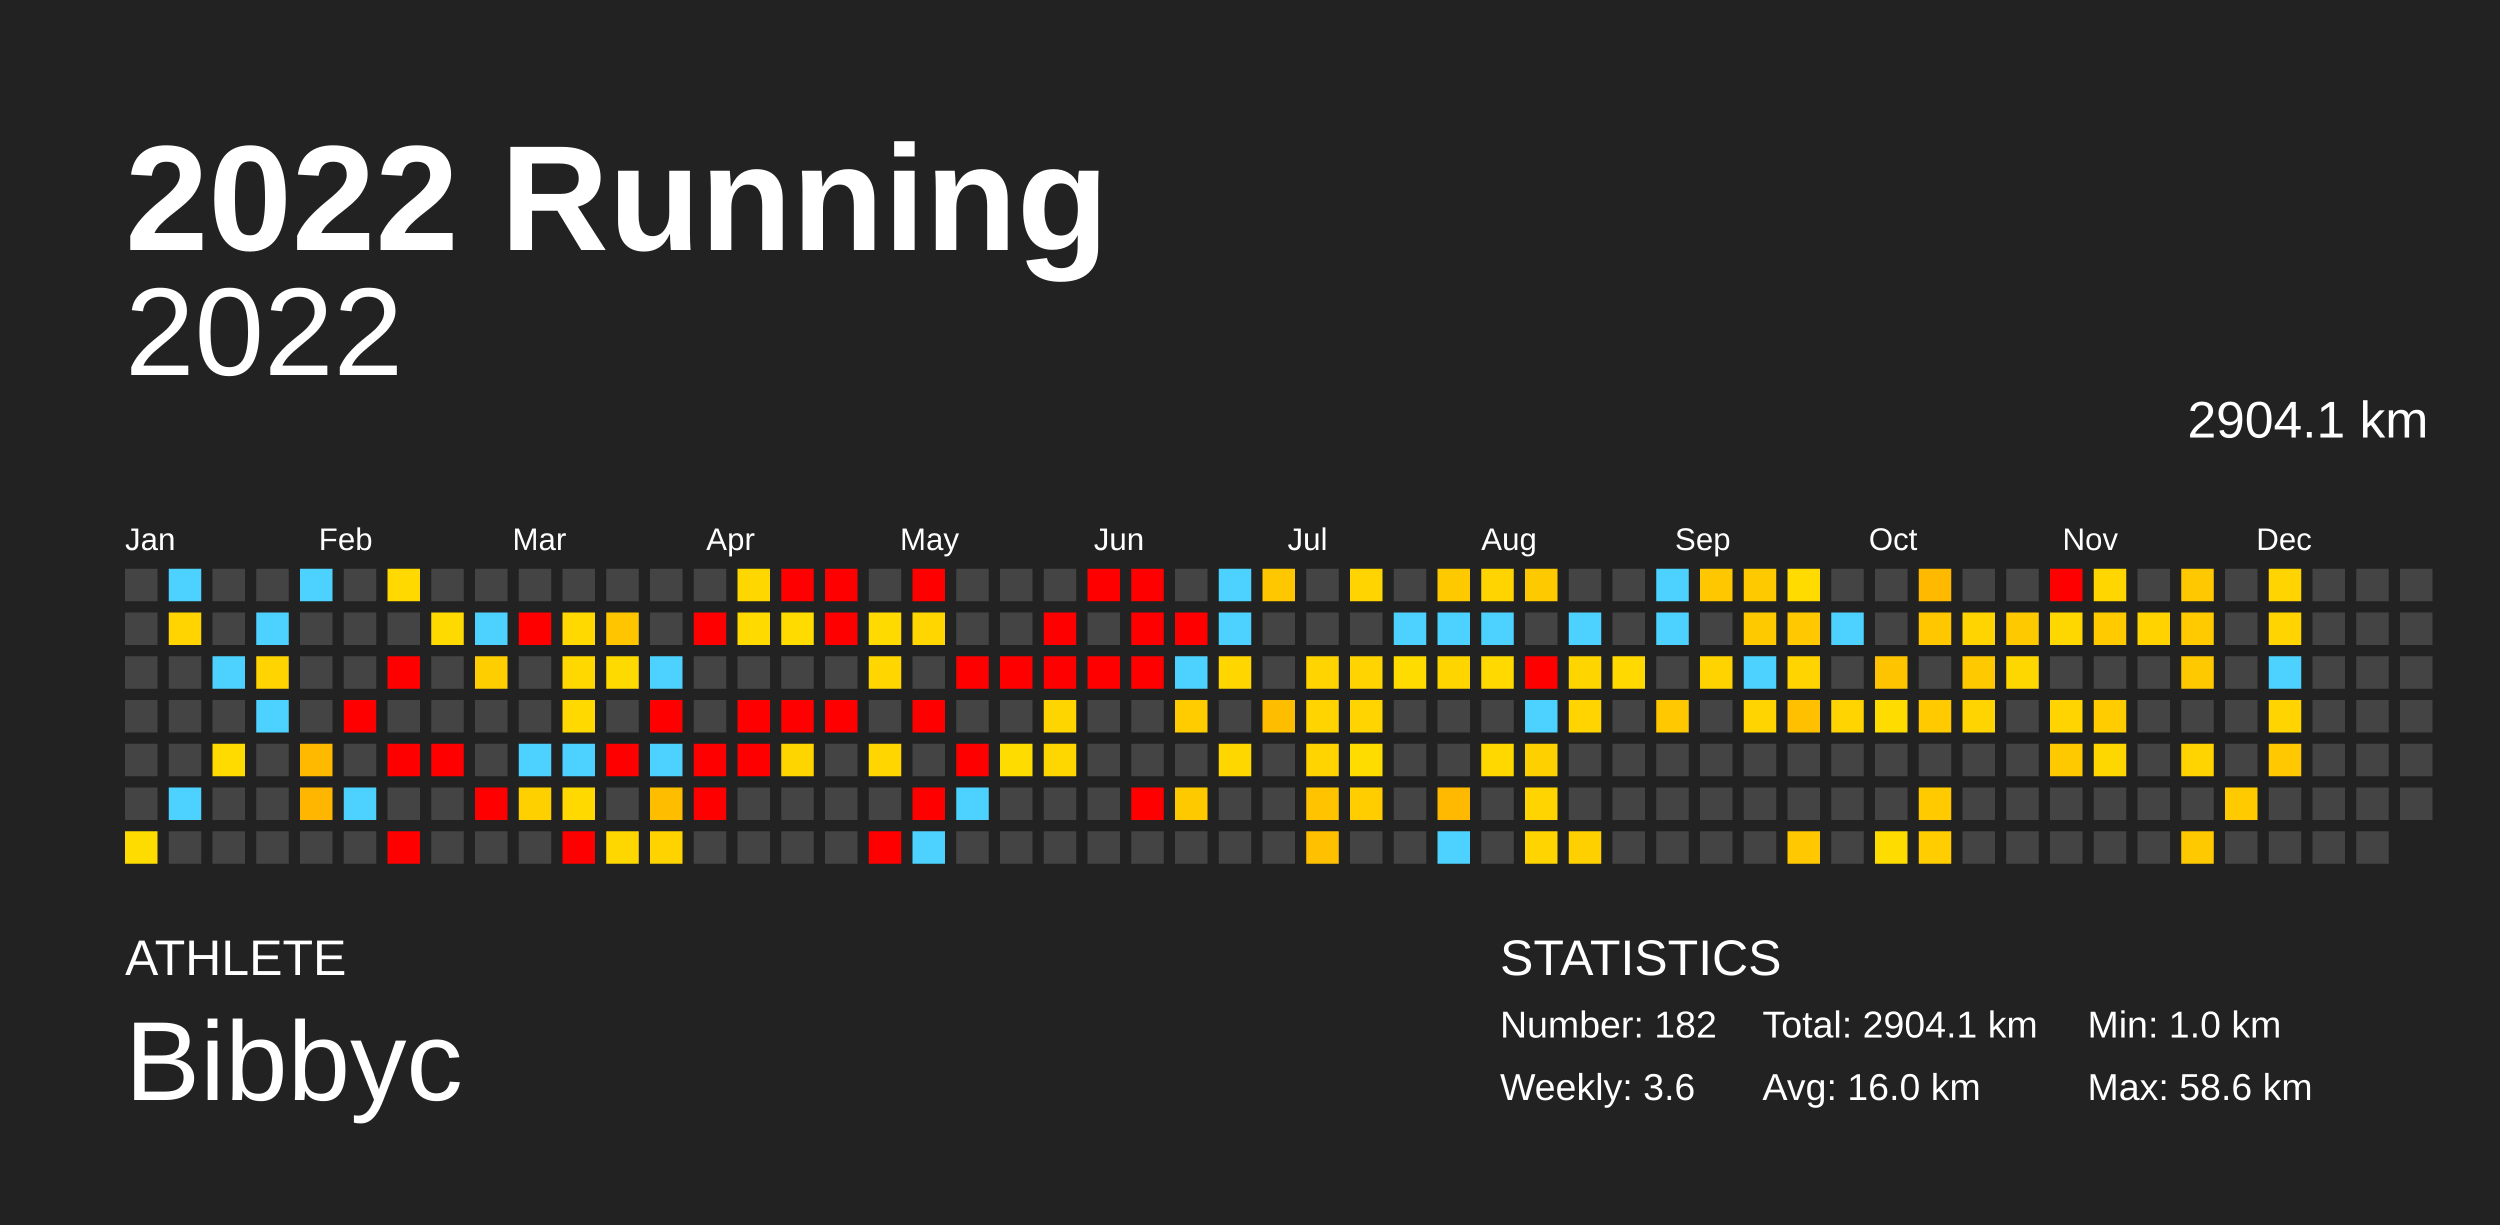
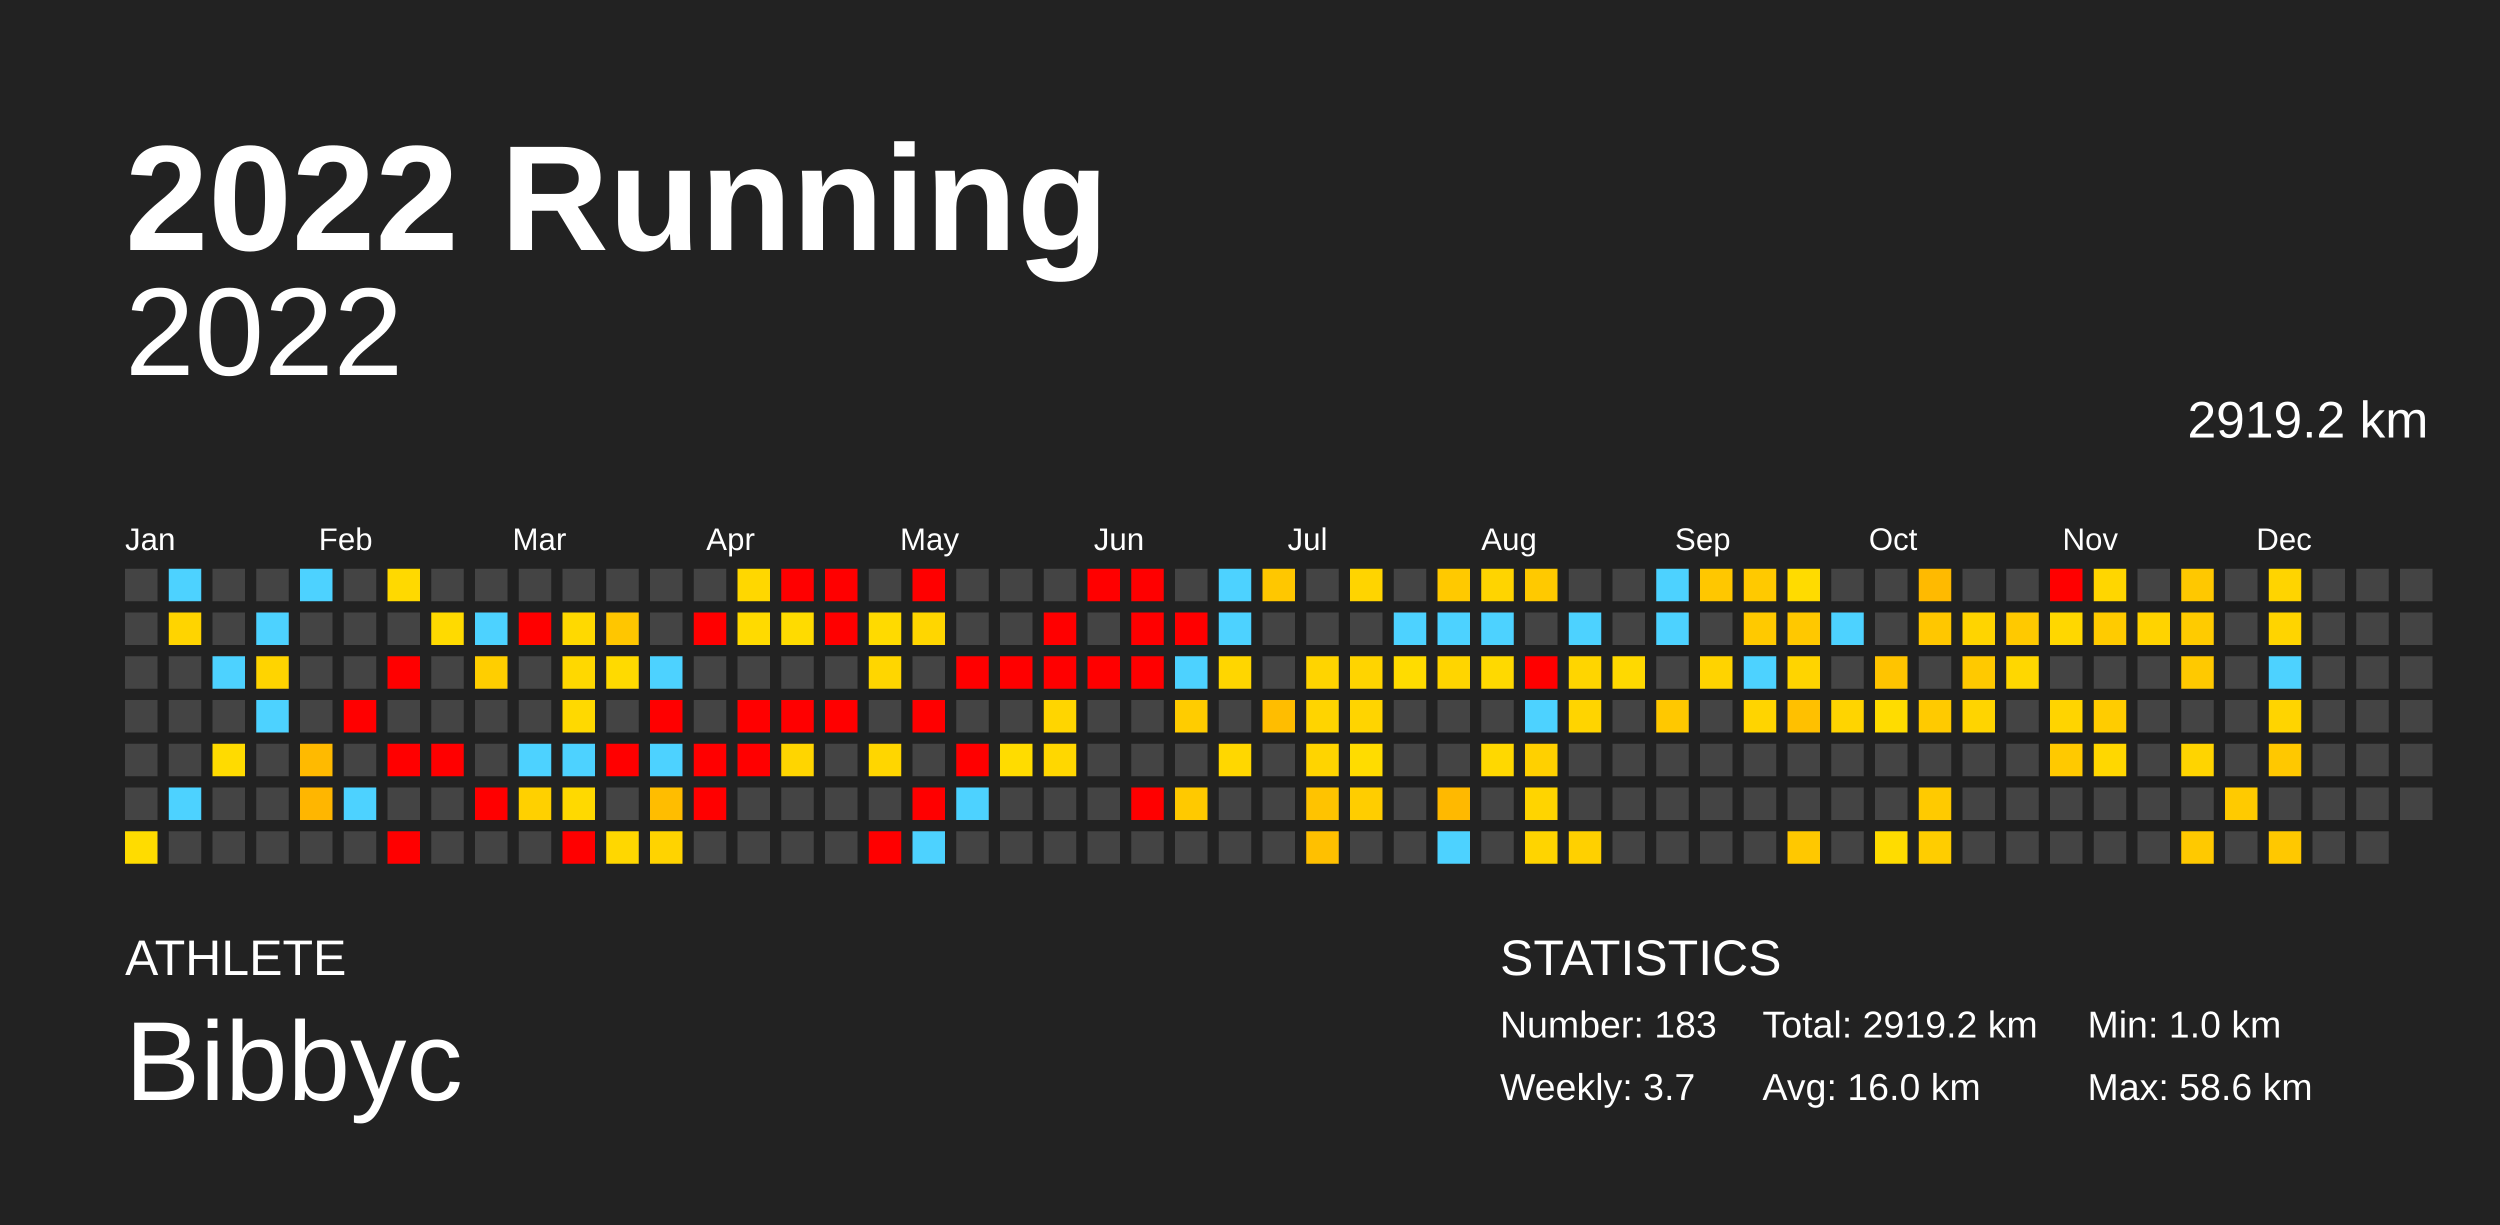
<svg xmlns="http://www.w3.org/2000/svg" baseProfile="full" height="98mm" version="1.1" viewBox="0,0,200,98" width="200mm">
  <defs />
  <rect fill="#222222" height="98" width="200" x="0" y="0" />
  <text fill="#FFFFFF" style="font-size:12px; font-family:Arial; font-weight:bold;" x="10" y="20">2022 Running</text>
  <text fill="#FFFFFF" style="font-size:4px; font-family:Arial" x="10" y="78">ATHLETE</text>
  <text fill="#FFFFFF" style="font-size:9px; font-family:Arial" x="10" y="88">Bibbyc</text>
  <text fill="#FFFFFF" style="font-size:4px; font-family:Arial" x="120" y="78">STATISTICS</text>
-   <text fill="#FFFFFF" style="font-size:3px; font-family:Arial" x="120" y="83">Number: 182</text>
-   <text fill="#FFFFFF" style="font-size:3px; font-family:Arial" x="120" y="88">Weekly: 3.6</text>
-   <text fill="#FFFFFF" style="font-size:3px; font-family:Arial" x="141" y="83">Total: 2904.1 km</text>
+   <text fill="#FFFFFF" style="font-size:3px; font-family:Arial" x="120" y="83">Number: 183</text>
+   <text fill="#FFFFFF" style="font-size:3px; font-family:Arial" x="120" y="88">Weekly: 3.7</text>
+   <text fill="#FFFFFF" style="font-size:3px; font-family:Arial" x="141" y="83">Total: 2919.2 km</text>
  <text fill="#FFFFFF" style="font-size:3px; font-family:Arial" x="141" y="88">Avg: 16.0 km</text>
  <text fill="#FFFFFF" style="font-size:3px; font-family:Arial" x="167" y="83">Min: 1.0 km</text>
  <text fill="#FFFFFF" style="font-size:3px; font-family:Arial" x="167" y="88">Max: 58.6 km</text>
  <text alignment-baseline="hanging" fill="#FFFFFF" style="font-size:10.0px; font-family:Arial;" x="10" y="30">2022</text>
-   <text alignment-baseline="hanging" fill="#FFFFFF" style="font-size:4.125px; font-family:Arial;" x="175" y="35">2904.1 km</text>
+   <text alignment-baseline="hanging" fill="#FFFFFF" style="font-size:4.125px; font-family:Arial;" x="175" y="35">2919.2 km</text>
  <text fill="#FFFFFF" style="font-size:2.5px; font-family:Arial" x="10.0" y="44">Jan</text>
  <text fill="#FFFFFF" style="font-size:2.5px; font-family:Arial" x="25.5" y="44">Feb</text>
  <text fill="#FFFFFF" style="font-size:2.5px; font-family:Arial" x="41.0" y="44">Mar</text>
  <text fill="#FFFFFF" style="font-size:2.5px; font-family:Arial" x="56.5" y="44">Apr</text>
  <text fill="#FFFFFF" style="font-size:2.5px; font-family:Arial" x="72.0" y="44">May</text>
  <text fill="#FFFFFF" style="font-size:2.5px; font-family:Arial" x="87.5" y="44">Jun</text>
  <text fill="#FFFFFF" style="font-size:2.5px; font-family:Arial" x="103.0" y="44">Jul</text>
  <text fill="#FFFFFF" style="font-size:2.5px; font-family:Arial" x="118.5" y="44">Aug</text>
  <text fill="#FFFFFF" style="font-size:2.5px; font-family:Arial" x="134.0" y="44">Sep</text>
  <text fill="#FFFFFF" style="font-size:2.5px; font-family:Arial" x="149.5" y="44">Oct</text>
  <text fill="#FFFFFF" style="font-size:2.5px; font-family:Arial" x="165.0" y="44">Nov</text>
  <text fill="#FFFFFF" style="font-size:2.5px; font-family:Arial" x="180.5" y="44">Dec</text>
  <rect fill="#444444" height="2.6" width="2.6" x="10.0" y="45.5" />
  <rect fill="#444444" height="2.6" width="2.6" x="10.0" y="49.0" />
  <rect fill="#444444" height="2.6" width="2.6" x="10.0" y="52.5" />
  <rect fill="#444444" height="2.6" width="2.6" x="10.0" y="56.0" />
  <rect fill="#444444" height="2.6" width="2.6" x="10.0" y="59.5" />
  <rect fill="#444444" height="2.6" width="2.6" x="10.0" y="63.0" />
  <rect fill="#ffdc00" height="2.6" width="2.6" x="10.0" y="66.5" />
  <rect fill="#4dd2ff" height="2.6" width="2.6" x="13.5" y="45.5" />
  <rect fill="#ffd400" height="2.6" width="2.6" x="13.5" y="49.0" />
  <rect fill="#444444" height="2.6" width="2.6" x="13.5" y="52.5" />
  <rect fill="#444444" height="2.6" width="2.6" x="13.5" y="56.0" />
  <rect fill="#444444" height="2.6" width="2.6" x="13.5" y="59.5" />
  <rect fill="#4dd2ff" height="2.6" width="2.6" x="13.5" y="63.0" />
  <rect fill="#444444" height="2.6" width="2.6" x="13.5" y="66.5" />
  <rect fill="#444444" height="2.6" width="2.6" x="17.0" y="45.5" />
  <rect fill="#444444" height="2.6" width="2.6" x="17.0" y="49.0" />
  <rect fill="#4dd2ff" height="2.6" width="2.6" x="17.0" y="52.5" />
  <rect fill="#444444" height="2.6" width="2.6" x="17.0" y="56.0" />
  <rect fill="#ffdb00" height="2.6" width="2.6" x="17.0" y="59.5" />
  <rect fill="#444444" height="2.6" width="2.6" x="17.0" y="63.0" />
  <rect fill="#444444" height="2.6" width="2.6" x="17.0" y="66.5" />
  <rect fill="#444444" height="2.6" width="2.6" x="20.5" y="45.5" />
  <rect fill="#4dd2ff" height="2.6" width="2.6" x="20.5" y="49.0" />
  <rect fill="#ffd400" height="2.6" width="2.6" x="20.5" y="52.5" />
  <rect fill="#4dd2ff" height="2.6" width="2.6" x="20.5" y="56.0" />
  <rect fill="#444444" height="2.6" width="2.6" x="20.5" y="59.5" />
  <rect fill="#444444" height="2.6" width="2.6" x="20.5" y="63.0" />
  <rect fill="#444444" height="2.6" width="2.6" x="20.5" y="66.5" />
  <rect fill="#4dd2ff" height="2.6" width="2.6" x="24.0" y="45.5" />
  <rect fill="#444444" height="2.6" width="2.6" x="24.0" y="49.0" />
  <rect fill="#444444" height="2.6" width="2.6" x="24.0" y="52.5" />
  <rect fill="#444444" height="2.6" width="2.6" x="24.0" y="56.0" />
  <rect fill="#ffba00" height="2.6" width="2.6" x="24.0" y="59.5" />
  <rect fill="#ffb600" height="2.6" width="2.6" x="24.0" y="63.0" />
  <rect fill="#444444" height="2.6" width="2.6" x="24.0" y="66.5" />
  <rect fill="#444444" height="2.6" width="2.6" x="27.5" y="45.5" />
  <rect fill="#444444" height="2.6" width="2.6" x="27.5" y="49.0" />
  <rect fill="#444444" height="2.6" width="2.6" x="27.5" y="52.5" />
  <rect fill="red" height="2.6" width="2.6" x="27.5" y="56.0" />
  <rect fill="#444444" height="2.6" width="2.6" x="27.5" y="59.5" />
  <rect fill="#4dd2ff" height="2.6" width="2.6" x="27.5" y="63.0" />
  <rect fill="#444444" height="2.6" width="2.6" x="27.5" y="66.5" />
  <rect fill="#ffd900" height="2.6" width="2.6" x="31.0" y="45.5" />
  <rect fill="#444444" height="2.6" width="2.6" x="31.0" y="49.0" />
  <rect fill="red" height="2.6" width="2.6" x="31.0" y="52.5" />
  <rect fill="#444444" height="2.6" width="2.6" x="31.0" y="56.0" />
  <rect fill="red" height="2.6" width="2.6" x="31.0" y="59.5" />
  <rect fill="#444444" height="2.6" width="2.6" x="31.0" y="63.0" />
  <rect fill="red" height="2.6" width="2.6" x="31.0" y="66.5" />
  <rect fill="#444444" height="2.6" width="2.6" x="34.5" y="45.5" />
  <rect fill="#ffda00" height="2.6" width="2.6" x="34.5" y="49.0" />
  <rect fill="#444444" height="2.6" width="2.6" x="34.5" y="52.5" />
  <rect fill="#444444" height="2.6" width="2.6" x="34.5" y="56.0" />
  <rect fill="red" height="2.6" width="2.6" x="34.5" y="59.5" />
  <rect fill="#444444" height="2.6" width="2.6" x="34.5" y="63.0" />
  <rect fill="#444444" height="2.6" width="2.6" x="34.5" y="66.5" />
  <rect fill="#444444" height="2.6" width="2.6" x="38.0" y="45.5" />
  <rect fill="#4dd2ff" height="2.6" width="2.6" x="38.0" y="49.0" />
  <rect fill="#ffce00" height="2.6" width="2.6" x="38.0" y="52.5" />
  <rect fill="#444444" height="2.6" width="2.6" x="38.0" y="56.0" />
  <rect fill="#444444" height="2.6" width="2.6" x="38.0" y="59.5" />
  <rect fill="red" height="2.6" width="2.6" x="38.0" y="63.0" />
  <rect fill="#444444" height="2.6" width="2.6" x="38.0" y="66.5" />
  <rect fill="#444444" height="2.6" width="2.6" x="41.5" y="45.5" />
  <rect fill="red" height="2.6" width="2.6" x="41.5" y="49.0" />
  <rect fill="#444444" height="2.6" width="2.6" x="41.5" y="52.5" />
  <rect fill="#444444" height="2.6" width="2.6" x="41.5" y="56.0" />
  <rect fill="#4dd2ff" height="2.6" width="2.6" x="41.5" y="59.5" />
  <rect fill="#ffd000" height="2.6" width="2.6" x="41.5" y="63.0" />
  <rect fill="#444444" height="2.6" width="2.6" x="41.5" y="66.5" />
  <rect fill="#444444" height="2.6" width="2.6" x="45.0" y="45.5" />
  <rect fill="#ffd900" height="2.6" width="2.6" x="45.0" y="49.0" />
  <rect fill="#ffd800" height="2.6" width="2.6" x="45.0" y="52.5" />
  <rect fill="#ffd900" height="2.6" width="2.6" x="45.0" y="56.0" />
  <rect fill="#4dd2ff" height="2.6" width="2.6" x="45.0" y="59.5" />
  <rect fill="#ffd900" height="2.6" width="2.6" x="45.0" y="63.0" />
  <rect fill="red" height="2.6" width="2.6" x="45.0" y="66.5" />
  <rect fill="#444444" height="2.6" width="2.6" x="48.5" y="45.5" />
  <rect fill="#ffc600" height="2.6" width="2.6" x="48.5" y="49.0" />
  <rect fill="#ffda00" height="2.6" width="2.6" x="48.5" y="52.5" />
  <rect fill="#444444" height="2.6" width="2.6" x="48.5" y="56.0" />
  <rect fill="red" height="2.6" width="2.6" x="48.5" y="59.5" />
  <rect fill="#444444" height="2.6" width="2.6" x="48.5" y="63.0" />
  <rect fill="#ffd700" height="2.6" width="2.6" x="48.5" y="66.5" />
  <rect fill="#444444" height="2.6" width="2.6" x="52.0" y="45.5" />
  <rect fill="#444444" height="2.6" width="2.6" x="52.0" y="49.0" />
  <rect fill="#4dd2ff" height="2.6" width="2.6" x="52.0" y="52.5" />
  <rect fill="red" height="2.6" width="2.6" x="52.0" y="56.0" />
  <rect fill="#4dd2ff" height="2.6" width="2.6" x="52.0" y="59.5" />
  <rect fill="#ffbd00" height="2.6" width="2.6" x="52.0" y="63.0" />
  <rect fill="#ffd300" height="2.6" width="2.6" x="52.0" y="66.5" />
  <rect fill="#444444" height="2.6" width="2.6" x="55.5" y="45.5" />
  <rect fill="red" height="2.6" width="2.6" x="55.5" y="49.0" />
  <rect fill="#444444" height="2.6" width="2.6" x="55.5" y="52.5" />
  <rect fill="#444444" height="2.6" width="2.6" x="55.5" y="56.0" />
  <rect fill="red" height="2.6" width="2.6" x="55.5" y="59.5" />
  <rect fill="red" height="2.6" width="2.6" x="55.5" y="63.0" />
  <rect fill="#444444" height="2.6" width="2.6" x="55.5" y="66.5" />
  <rect fill="#ffd700" height="2.6" width="2.6" x="59.0" y="45.5" />
  <rect fill="#ffda00" height="2.6" width="2.6" x="59.0" y="49.0" />
  <rect fill="#444444" height="2.6" width="2.6" x="59.0" y="52.5" />
  <rect fill="red" height="2.6" width="2.6" x="59.0" y="56.0" />
  <rect fill="red" height="2.6" width="2.6" x="59.0" y="59.5" />
  <rect fill="#444444" height="2.6" width="2.6" x="59.0" y="63.0" />
  <rect fill="#444444" height="2.6" width="2.6" x="59.0" y="66.5" />
  <rect fill="red" height="2.6" width="2.6" x="62.5" y="45.5" />
  <rect fill="#ffdb00" height="2.6" width="2.6" x="62.5" y="49.0" />
  <rect fill="#444444" height="2.6" width="2.6" x="62.5" y="52.5" />
  <rect fill="red" height="2.6" width="2.6" x="62.5" y="56.0" />
  <rect fill="#ffd500" height="2.6" width="2.6" x="62.5" y="59.5" />
  <rect fill="#444444" height="2.6" width="2.6" x="62.5" y="63.0" />
  <rect fill="#444444" height="2.6" width="2.6" x="62.5" y="66.5" />
  <rect fill="red" height="2.6" width="2.6" x="66.0" y="45.5" />
  <rect fill="red" height="2.6" width="2.6" x="66.0" y="49.0" />
  <rect fill="#444444" height="2.6" width="2.6" x="66.0" y="52.5" />
  <rect fill="red" height="2.6" width="2.6" x="66.0" y="56.0" />
  <rect fill="#444444" height="2.6" width="2.6" x="66.0" y="59.5" />
  <rect fill="#444444" height="2.6" width="2.6" x="66.0" y="63.0" />
  <rect fill="#444444" height="2.6" width="2.6" x="66.0" y="66.5" />
  <rect fill="#444444" height="2.6" width="2.6" x="69.5" y="45.5" />
  <rect fill="#ffda00" height="2.6" width="2.6" x="69.5" y="49.0" />
  <rect fill="#ffd600" height="2.6" width="2.6" x="69.5" y="52.5" />
  <rect fill="#444444" height="2.6" width="2.6" x="69.5" y="56.0" />
  <rect fill="#ffd600" height="2.6" width="2.6" x="69.5" y="59.5" />
  <rect fill="#444444" height="2.6" width="2.6" x="69.5" y="63.0" />
  <rect fill="red" height="2.6" width="2.6" x="69.5" y="66.5" />
  <rect fill="red" height="2.6" width="2.6" x="73.0" y="45.5" />
  <rect fill="#ffd600" height="2.6" width="2.6" x="73.0" y="49.0" />
  <rect fill="#444444" height="2.6" width="2.6" x="73.0" y="52.5" />
  <rect fill="red" height="2.6" width="2.6" x="73.0" y="56.0" />
  <rect fill="#444444" height="2.6" width="2.6" x="73.0" y="59.5" />
  <rect fill="red" height="2.6" width="2.6" x="73.0" y="63.0" />
  <rect fill="#4dd2ff" height="2.6" width="2.6" x="73.0" y="66.5" />
  <rect fill="#444444" height="2.6" width="2.6" x="76.5" y="45.5" />
  <rect fill="#444444" height="2.6" width="2.6" x="76.5" y="49.0" />
  <rect fill="red" height="2.6" width="2.6" x="76.5" y="52.5" />
  <rect fill="#444444" height="2.6" width="2.6" x="76.5" y="56.0" />
  <rect fill="red" height="2.6" width="2.6" x="76.5" y="59.5" />
  <rect fill="#4dd2ff" height="2.6" width="2.6" x="76.5" y="63.0" />
  <rect fill="#444444" height="2.6" width="2.6" x="76.5" y="66.5" />
  <rect fill="#444444" height="2.6" width="2.6" x="80.0" y="45.5" />
  <rect fill="#444444" height="2.6" width="2.6" x="80.0" y="49.0" />
  <rect fill="red" height="2.6" width="2.6" x="80.0" y="52.5" />
  <rect fill="#444444" height="2.6" width="2.6" x="80.0" y="56.0" />
  <rect fill="#ffdc00" height="2.6" width="2.6" x="80.0" y="59.5" />
  <rect fill="#444444" height="2.6" width="2.6" x="80.0" y="63.0" />
  <rect fill="#444444" height="2.6" width="2.6" x="80.0" y="66.5" />
  <rect fill="#444444" height="2.6" width="2.6" x="83.5" y="45.5" />
  <rect fill="red" height="2.6" width="2.6" x="83.5" y="49.0" />
  <rect fill="red" height="2.6" width="2.6" x="83.5" y="52.5" />
  <rect fill="#ffd500" height="2.6" width="2.6" x="83.5" y="56.0" />
  <rect fill="#ffd700" height="2.6" width="2.6" x="83.5" y="59.5" />
  <rect fill="#444444" height="2.6" width="2.6" x="83.5" y="63.0" />
  <rect fill="#444444" height="2.6" width="2.6" x="83.5" y="66.5" />
  <rect fill="red" height="2.6" width="2.6" x="87.0" y="45.5" />
  <rect fill="#444444" height="2.6" width="2.6" x="87.0" y="49.0" />
  <rect fill="red" height="2.6" width="2.6" x="87.0" y="52.5" />
  <rect fill="#444444" height="2.6" width="2.6" x="87.0" y="56.0" />
  <rect fill="#444444" height="2.6" width="2.6" x="87.0" y="59.5" />
  <rect fill="#444444" height="2.6" width="2.6" x="87.0" y="63.0" />
  <rect fill="#444444" height="2.6" width="2.6" x="87.0" y="66.5" />
  <rect fill="red" height="2.6" width="2.6" x="90.5" y="45.5" />
  <rect fill="red" height="2.6" width="2.6" x="90.5" y="49.0" />
  <rect fill="red" height="2.6" width="2.6" x="90.5" y="52.5" />
  <rect fill="#444444" height="2.6" width="2.6" x="90.5" y="56.0" />
  <rect fill="#444444" height="2.6" width="2.6" x="90.5" y="59.5" />
  <rect fill="red" height="2.6" width="2.6" x="90.5" y="63.0" />
  <rect fill="#444444" height="2.6" width="2.6" x="90.5" y="66.5" />
  <rect fill="#444444" height="2.6" width="2.6" x="94.0" y="45.5" />
  <rect fill="red" height="2.6" width="2.6" x="94.0" y="49.0" />
  <rect fill="#4dd2ff" height="2.6" width="2.6" x="94.0" y="52.5" />
  <rect fill="#ffcc00" height="2.6" width="2.6" x="94.0" y="56.0" />
  <rect fill="#444444" height="2.6" width="2.6" x="94.0" y="59.5" />
  <rect fill="#ffc900" height="2.6" width="2.6" x="94.0" y="63.0" />
  <rect fill="#444444" height="2.6" width="2.6" x="94.0" y="66.5" />
  <rect fill="#4dd2ff" height="2.6" width="2.6" x="97.5" y="45.5" />
  <rect fill="#4dd2ff" height="2.6" width="2.6" x="97.5" y="49.0" />
  <rect fill="#ffd600" height="2.6" width="2.6" x="97.5" y="52.5" />
  <rect fill="#444444" height="2.6" width="2.6" x="97.5" y="56.0" />
  <rect fill="#ffd700" height="2.6" width="2.6" x="97.5" y="59.5" />
  <rect fill="#444444" height="2.6" width="2.6" x="97.5" y="63.0" />
  <rect fill="#444444" height="2.6" width="2.6" x="97.5" y="66.5" />
  <rect fill="#ffc700" height="2.6" width="2.6" x="101.0" y="45.5" />
  <rect fill="#444444" height="2.6" width="2.6" x="101.0" y="49.0" />
  <rect fill="#444444" height="2.6" width="2.6" x="101.0" y="52.5" />
  <rect fill="#ffbd00" height="2.6" width="2.6" x="101.0" y="56.0" />
  <rect fill="#444444" height="2.6" width="2.6" x="101.0" y="59.5" />
  <rect fill="#444444" height="2.6" width="2.6" x="101.0" y="63.0" />
  <rect fill="#444444" height="2.6" width="2.6" x="101.0" y="66.5" />
  <rect fill="#444444" height="2.6" width="2.6" x="104.5" y="45.5" />
  <rect fill="#444444" height="2.6" width="2.6" x="104.5" y="49.0" />
  <rect fill="#ffd400" height="2.6" width="2.6" x="104.5" y="52.5" />
  <rect fill="#ffd400" height="2.6" width="2.6" x="104.5" y="56.0" />
  <rect fill="#ffd400" height="2.6" width="2.6" x="104.5" y="59.5" />
  <rect fill="#ffc300" height="2.6" width="2.6" x="104.5" y="63.0" />
  <rect fill="#ffc000" height="2.6" width="2.6" x="104.5" y="66.5" />
  <rect fill="#ffd400" height="2.6" width="2.6" x="108.0" y="45.5" />
  <rect fill="#444444" height="2.6" width="2.6" x="108.0" y="49.0" />
  <rect fill="#ffd400" height="2.6" width="2.6" x="108.0" y="52.5" />
  <rect fill="#ffd400" height="2.6" width="2.6" x="108.0" y="56.0" />
  <rect fill="#ffdc00" height="2.6" width="2.6" x="108.0" y="59.5" />
  <rect fill="#ffcd00" height="2.6" width="2.6" x="108.0" y="63.0" />
  <rect fill="#444444" height="2.6" width="2.6" x="108.0" y="66.5" />
  <rect fill="#444444" height="2.6" width="2.6" x="111.5" y="45.5" />
  <rect fill="#4dd2ff" height="2.6" width="2.6" x="111.5" y="49.0" />
  <rect fill="#ffdc00" height="2.6" width="2.6" x="111.5" y="52.5" />
  <rect fill="#444444" height="2.6" width="2.6" x="111.5" y="56.0" />
  <rect fill="#444444" height="2.6" width="2.6" x="111.5" y="59.5" />
  <rect fill="#444444" height="2.6" width="2.6" x="111.5" y="63.0" />
  <rect fill="#444444" height="2.6" width="2.6" x="111.5" y="66.5" />
  <rect fill="#ffc900" height="2.6" width="2.6" x="115.0" y="45.5" />
  <rect fill="#4dd2ff" height="2.6" width="2.6" x="115.0" y="49.0" />
  <rect fill="#ffd500" height="2.6" width="2.6" x="115.0" y="52.5" />
  <rect fill="#444444" height="2.6" width="2.6" x="115.0" y="56.0" />
  <rect fill="#444444" height="2.6" width="2.6" x="115.0" y="59.5" />
  <rect fill="#ffb900" height="2.6" width="2.6" x="115.0" y="63.0" />
  <rect fill="#4dd2ff" height="2.6" width="2.6" x="115.0" y="66.5" />
  <rect fill="#ffd400" height="2.6" width="2.6" x="118.5" y="45.5" />
  <rect fill="#4dd2ff" height="2.6" width="2.6" x="118.5" y="49.0" />
  <rect fill="#ffd900" height="2.6" width="2.6" x="118.5" y="52.5" />
  <rect fill="#444444" height="2.6" width="2.6" x="118.5" y="56.0" />
  <rect fill="#ffd800" height="2.6" width="2.6" x="118.5" y="59.5" />
  <rect fill="#444444" height="2.6" width="2.6" x="118.5" y="63.0" />
  <rect fill="#444444" height="2.6" width="2.6" x="118.5" y="66.5" />
  <rect fill="#ffc900" height="2.6" width="2.6" x="122.0" y="45.5" />
  <rect fill="#444444" height="2.6" width="2.6" x="122.0" y="49.0" />
  <rect fill="red" height="2.6" width="2.6" x="122.0" y="52.5" />
  <rect fill="#4dd2ff" height="2.6" width="2.6" x="122.0" y="56.0" />
  <rect fill="#ffd000" height="2.6" width="2.6" x="122.0" y="59.5" />
  <rect fill="#ffd400" height="2.6" width="2.6" x="122.0" y="63.0" />
  <rect fill="#ffd400" height="2.6" width="2.6" x="122.0" y="66.5" />
  <rect fill="#444444" height="2.6" width="2.6" x="125.5" y="45.5" />
  <rect fill="#4dd2ff" height="2.6" width="2.6" x="125.5" y="49.0" />
  <rect fill="#ffd500" height="2.6" width="2.6" x="125.5" y="52.5" />
  <rect fill="#ffd400" height="2.6" width="2.6" x="125.5" y="56.0" />
  <rect fill="#444444" height="2.6" width="2.6" x="125.5" y="59.5" />
  <rect fill="#444444" height="2.6" width="2.6" x="125.5" y="63.0" />
  <rect fill="#ffd000" height="2.6" width="2.6" x="125.5" y="66.5" />
  <rect fill="#444444" height="2.6" width="2.6" x="129.0" y="45.5" />
  <rect fill="#444444" height="2.6" width="2.6" x="129.0" y="49.0" />
  <rect fill="#ffd900" height="2.6" width="2.6" x="129.0" y="52.5" />
  <rect fill="#444444" height="2.6" width="2.6" x="129.0" y="56.0" />
  <rect fill="#444444" height="2.6" width="2.6" x="129.0" y="59.5" />
  <rect fill="#444444" height="2.6" width="2.6" x="129.0" y="63.0" />
  <rect fill="#444444" height="2.6" width="2.6" x="129.0" y="66.5" />
  <rect fill="#4dd2ff" height="2.6" width="2.6" x="132.5" y="45.5" />
  <rect fill="#4dd2ff" height="2.6" width="2.6" x="132.5" y="49.0" />
  <rect fill="#444444" height="2.6" width="2.6" x="132.5" y="52.5" />
  <rect fill="#ffc800" height="2.6" width="2.6" x="132.5" y="56.0" />
  <rect fill="#444444" height="2.6" width="2.6" x="132.5" y="59.5" />
  <rect fill="#444444" height="2.6" width="2.6" x="132.5" y="63.0" />
  <rect fill="#444444" height="2.6" width="2.6" x="132.5" y="66.5" />
  <rect fill="#ffc700" height="2.6" width="2.6" x="136.0" y="45.5" />
  <rect fill="#444444" height="2.6" width="2.6" x="136.0" y="49.0" />
  <rect fill="#ffd300" height="2.6" width="2.6" x="136.0" y="52.5" />
  <rect fill="#444444" height="2.6" width="2.6" x="136.0" y="56.0" />
  <rect fill="#444444" height="2.6" width="2.6" x="136.0" y="59.5" />
  <rect fill="#444444" height="2.6" width="2.6" x="136.0" y="63.0" />
  <rect fill="#444444" height="2.6" width="2.6" x="136.0" y="66.5" />
  <rect fill="#ffc900" height="2.6" width="2.6" x="139.5" y="45.5" />
  <rect fill="#ffc900" height="2.6" width="2.6" x="139.5" y="49.0" />
  <rect fill="#4dd2ff" height="2.6" width="2.6" x="139.5" y="52.5" />
  <rect fill="#ffd400" height="2.6" width="2.6" x="139.5" y="56.0" />
  <rect fill="#444444" height="2.6" width="2.6" x="139.5" y="59.5" />
  <rect fill="#444444" height="2.6" width="2.6" x="139.5" y="63.0" />
  <rect fill="#444444" height="2.6" width="2.6" x="139.5" y="66.5" />
  <rect fill="#ffdb00" height="2.6" width="2.6" x="143.0" y="45.5" />
  <rect fill="#ffc800" height="2.6" width="2.6" x="143.0" y="49.0" />
  <rect fill="#ffd400" height="2.6" width="2.6" x="143.0" y="52.5" />
  <rect fill="#ffc000" height="2.6" width="2.6" x="143.0" y="56.0" />
  <rect fill="#444444" height="2.6" width="2.6" x="143.0" y="59.5" />
  <rect fill="#444444" height="2.6" width="2.6" x="143.0" y="63.0" />
  <rect fill="#ffc800" height="2.6" width="2.6" x="143.0" y="66.5" />
  <rect fill="#444444" height="2.6" width="2.6" x="146.5" y="45.5" />
  <rect fill="#4dd2ff" height="2.6" width="2.6" x="146.5" y="49.0" />
  <rect fill="#444444" height="2.6" width="2.6" x="146.5" y="52.5" />
  <rect fill="#ffd400" height="2.6" width="2.6" x="146.5" y="56.0" />
  <rect fill="#444444" height="2.6" width="2.6" x="146.5" y="59.5" />
  <rect fill="#444444" height="2.6" width="2.6" x="146.5" y="63.0" />
  <rect fill="#444444" height="2.6" width="2.6" x="146.5" y="66.5" />
  <rect fill="#444444" height="2.6" width="2.6" x="150.0" y="45.5" />
  <rect fill="#444444" height="2.6" width="2.6" x="150.0" y="49.0" />
  <rect fill="#ffc400" height="2.6" width="2.6" x="150.0" y="52.5" />
  <rect fill="#ffdc00" height="2.6" width="2.6" x="150.0" y="56.0" />
  <rect fill="#444444" height="2.6" width="2.6" x="150.0" y="59.5" />
  <rect fill="#444444" height="2.6" width="2.6" x="150.0" y="63.0" />
  <rect fill="#ffdc00" height="2.6" width="2.6" x="150.0" y="66.5" />
  <rect fill="#ffba00" height="2.6" width="2.6" x="153.5" y="45.5" />
  <rect fill="#ffc700" height="2.6" width="2.6" x="153.5" y="49.0" />
  <rect fill="#444444" height="2.6" width="2.6" x="153.5" y="52.5" />
  <rect fill="#ffca00" height="2.6" width="2.6" x="153.5" y="56.0" />
  <rect fill="#444444" height="2.6" width="2.6" x="153.5" y="59.5" />
  <rect fill="#ffca00" height="2.6" width="2.6" x="153.5" y="63.0" />
  <rect fill="#ffcd00" height="2.6" width="2.6" x="153.5" y="66.5" />
  <rect fill="#444444" height="2.6" width="2.6" x="157.0" y="45.5" />
  <rect fill="#ffd400" height="2.6" width="2.6" x="157.0" y="49.0" />
  <rect fill="#ffc900" height="2.6" width="2.6" x="157.0" y="52.5" />
  <rect fill="#ffd400" height="2.6" width="2.6" x="157.0" y="56.0" />
  <rect fill="#444444" height="2.6" width="2.6" x="157.0" y="59.5" />
  <rect fill="#444444" height="2.6" width="2.6" x="157.0" y="63.0" />
  <rect fill="#444444" height="2.6" width="2.6" x="157.0" y="66.5" />
  <rect fill="#444444" height="2.6" width="2.6" x="160.5" y="45.5" />
  <rect fill="#ffc900" height="2.6" width="2.6" x="160.5" y="49.0" />
  <rect fill="#ffd700" height="2.6" width="2.6" x="160.5" y="52.5" />
  <rect fill="#444444" height="2.6" width="2.6" x="160.5" y="56.0" />
  <rect fill="#444444" height="2.6" width="2.6" x="160.5" y="59.5" />
  <rect fill="#444444" height="2.6" width="2.6" x="160.5" y="63.0" />
  <rect fill="#444444" height="2.6" width="2.6" x="160.5" y="66.5" />
  <rect fill="red" height="2.6" width="2.6" x="164.0" y="45.5" />
  <rect fill="#ffd700" height="2.6" width="2.6" x="164.0" y="49.0" />
  <rect fill="#444444" height="2.6" width="2.6" x="164.0" y="52.5" />
  <rect fill="#ffd400" height="2.6" width="2.6" x="164.0" y="56.0" />
  <rect fill="#ffc900" height="2.6" width="2.6" x="164.0" y="59.5" />
  <rect fill="#444444" height="2.6" width="2.6" x="164.0" y="63.0" />
  <rect fill="#444444" height="2.6" width="2.6" x="164.0" y="66.5" />
  <rect fill="#ffd600" height="2.6" width="2.6" x="167.5" y="45.5" />
  <rect fill="#ffcb00" height="2.6" width="2.6" x="167.5" y="49.0" />
  <rect fill="#444444" height="2.6" width="2.6" x="167.5" y="52.5" />
  <rect fill="#ffcc00" height="2.6" width="2.6" x="167.5" y="56.0" />
  <rect fill="#ffd700" height="2.6" width="2.6" x="167.5" y="59.5" />
  <rect fill="#444444" height="2.6" width="2.6" x="167.5" y="63.0" />
  <rect fill="#444444" height="2.6" width="2.6" x="167.5" y="66.5" />
  <rect fill="#444444" height="2.6" width="2.6" x="171.0" y="45.5" />
  <rect fill="#ffd300" height="2.6" width="2.6" x="171.0" y="49.0" />
  <rect fill="#444444" height="2.6" width="2.6" x="171.0" y="52.5" />
  <rect fill="#444444" height="2.6" width="2.6" x="171.0" y="56.0" />
  <rect fill="#444444" height="2.6" width="2.6" x="171.0" y="59.5" />
  <rect fill="#444444" height="2.6" width="2.6" x="171.0" y="63.0" />
  <rect fill="#444444" height="2.6" width="2.6" x="171.0" y="66.5" />
  <rect fill="#ffc800" height="2.6" width="2.6" x="174.5" y="45.5" />
  <rect fill="#ffcb00" height="2.6" width="2.6" x="174.5" y="49.0" />
  <rect fill="#ffc900" height="2.6" width="2.6" x="174.5" y="52.5" />
  <rect fill="#444444" height="2.6" width="2.6" x="174.5" y="56.0" />
  <rect fill="#ffd400" height="2.6" width="2.6" x="174.5" y="59.5" />
  <rect fill="#444444" height="2.6" width="2.6" x="174.5" y="63.0" />
  <rect fill="#ffc900" height="2.6" width="2.6" x="174.5" y="66.5" />
  <rect fill="#444444" height="2.6" width="2.6" x="178.0" y="45.5" />
  <rect fill="#444444" height="2.6" width="2.6" x="178.0" y="49.0" />
  <rect fill="#444444" height="2.6" width="2.6" x="178.0" y="52.5" />
  <rect fill="#444444" height="2.6" width="2.6" x="178.0" y="56.0" />
  <rect fill="#444444" height="2.6" width="2.6" x="178.0" y="59.5" />
  <rect fill="#ffca00" height="2.6" width="2.6" x="178.0" y="63.0" />
  <rect fill="#444444" height="2.6" width="2.6" x="178.0" y="66.5" />
  <rect fill="#ffd400" height="2.6" width="2.6" x="181.5" y="45.5" />
  <rect fill="#ffd400" height="2.6" width="2.6" x="181.5" y="49.0" />
  <rect fill="#4dd2ff" height="2.6" width="2.6" x="181.5" y="52.5" />
  <rect fill="#ffd400" height="2.6" width="2.6" x="181.5" y="56.0" />
  <rect fill="#ffc800" height="2.6" width="2.6" x="181.5" y="59.5" />
  <rect fill="#444444" height="2.6" width="2.6" x="181.5" y="63.0" />
-   <rect fill="#444444" height="2.6" width="2.6" x="181.5" y="66.5" />
+   <rect fill="#ffc800" height="2.6" width="2.6" x="181.5" y="66.5" />
  <rect fill="#444444" height="2.6" width="2.6" x="185.0" y="45.5" />
  <rect fill="#444444" height="2.6" width="2.6" x="185.0" y="49.0" />
  <rect fill="#444444" height="2.6" width="2.6" x="185.0" y="52.5" />
  <rect fill="#444444" height="2.6" width="2.6" x="185.0" y="56.0" />
  <rect fill="#444444" height="2.6" width="2.6" x="185.0" y="59.5" />
  <rect fill="#444444" height="2.6" width="2.6" x="185.0" y="63.0" />
  <rect fill="#444444" height="2.6" width="2.6" x="185.0" y="66.5" />
  <rect fill="#444444" height="2.6" width="2.6" x="188.5" y="45.5" />
  <rect fill="#444444" height="2.6" width="2.6" x="188.5" y="49.0" />
  <rect fill="#444444" height="2.6" width="2.6" x="188.5" y="52.5" />
  <rect fill="#444444" height="2.6" width="2.6" x="188.5" y="56.0" />
  <rect fill="#444444" height="2.6" width="2.6" x="188.5" y="59.5" />
  <rect fill="#444444" height="2.6" width="2.6" x="188.5" y="63.0" />
  <rect fill="#444444" height="2.6" width="2.6" x="188.5" y="66.5" />
  <rect fill="#444444" height="2.6" width="2.6" x="192.0" y="45.5" />
  <rect fill="#444444" height="2.6" width="2.6" x="192.0" y="49.0" />
  <rect fill="#444444" height="2.6" width="2.6" x="192.0" y="52.5" />
  <rect fill="#444444" height="2.6" width="2.6" x="192.0" y="56.0" />
  <rect fill="#444444" height="2.6" width="2.6" x="192.0" y="59.5" />
  <rect fill="#444444" height="2.6" width="2.6" x="192.0" y="63.0" />
</svg>
